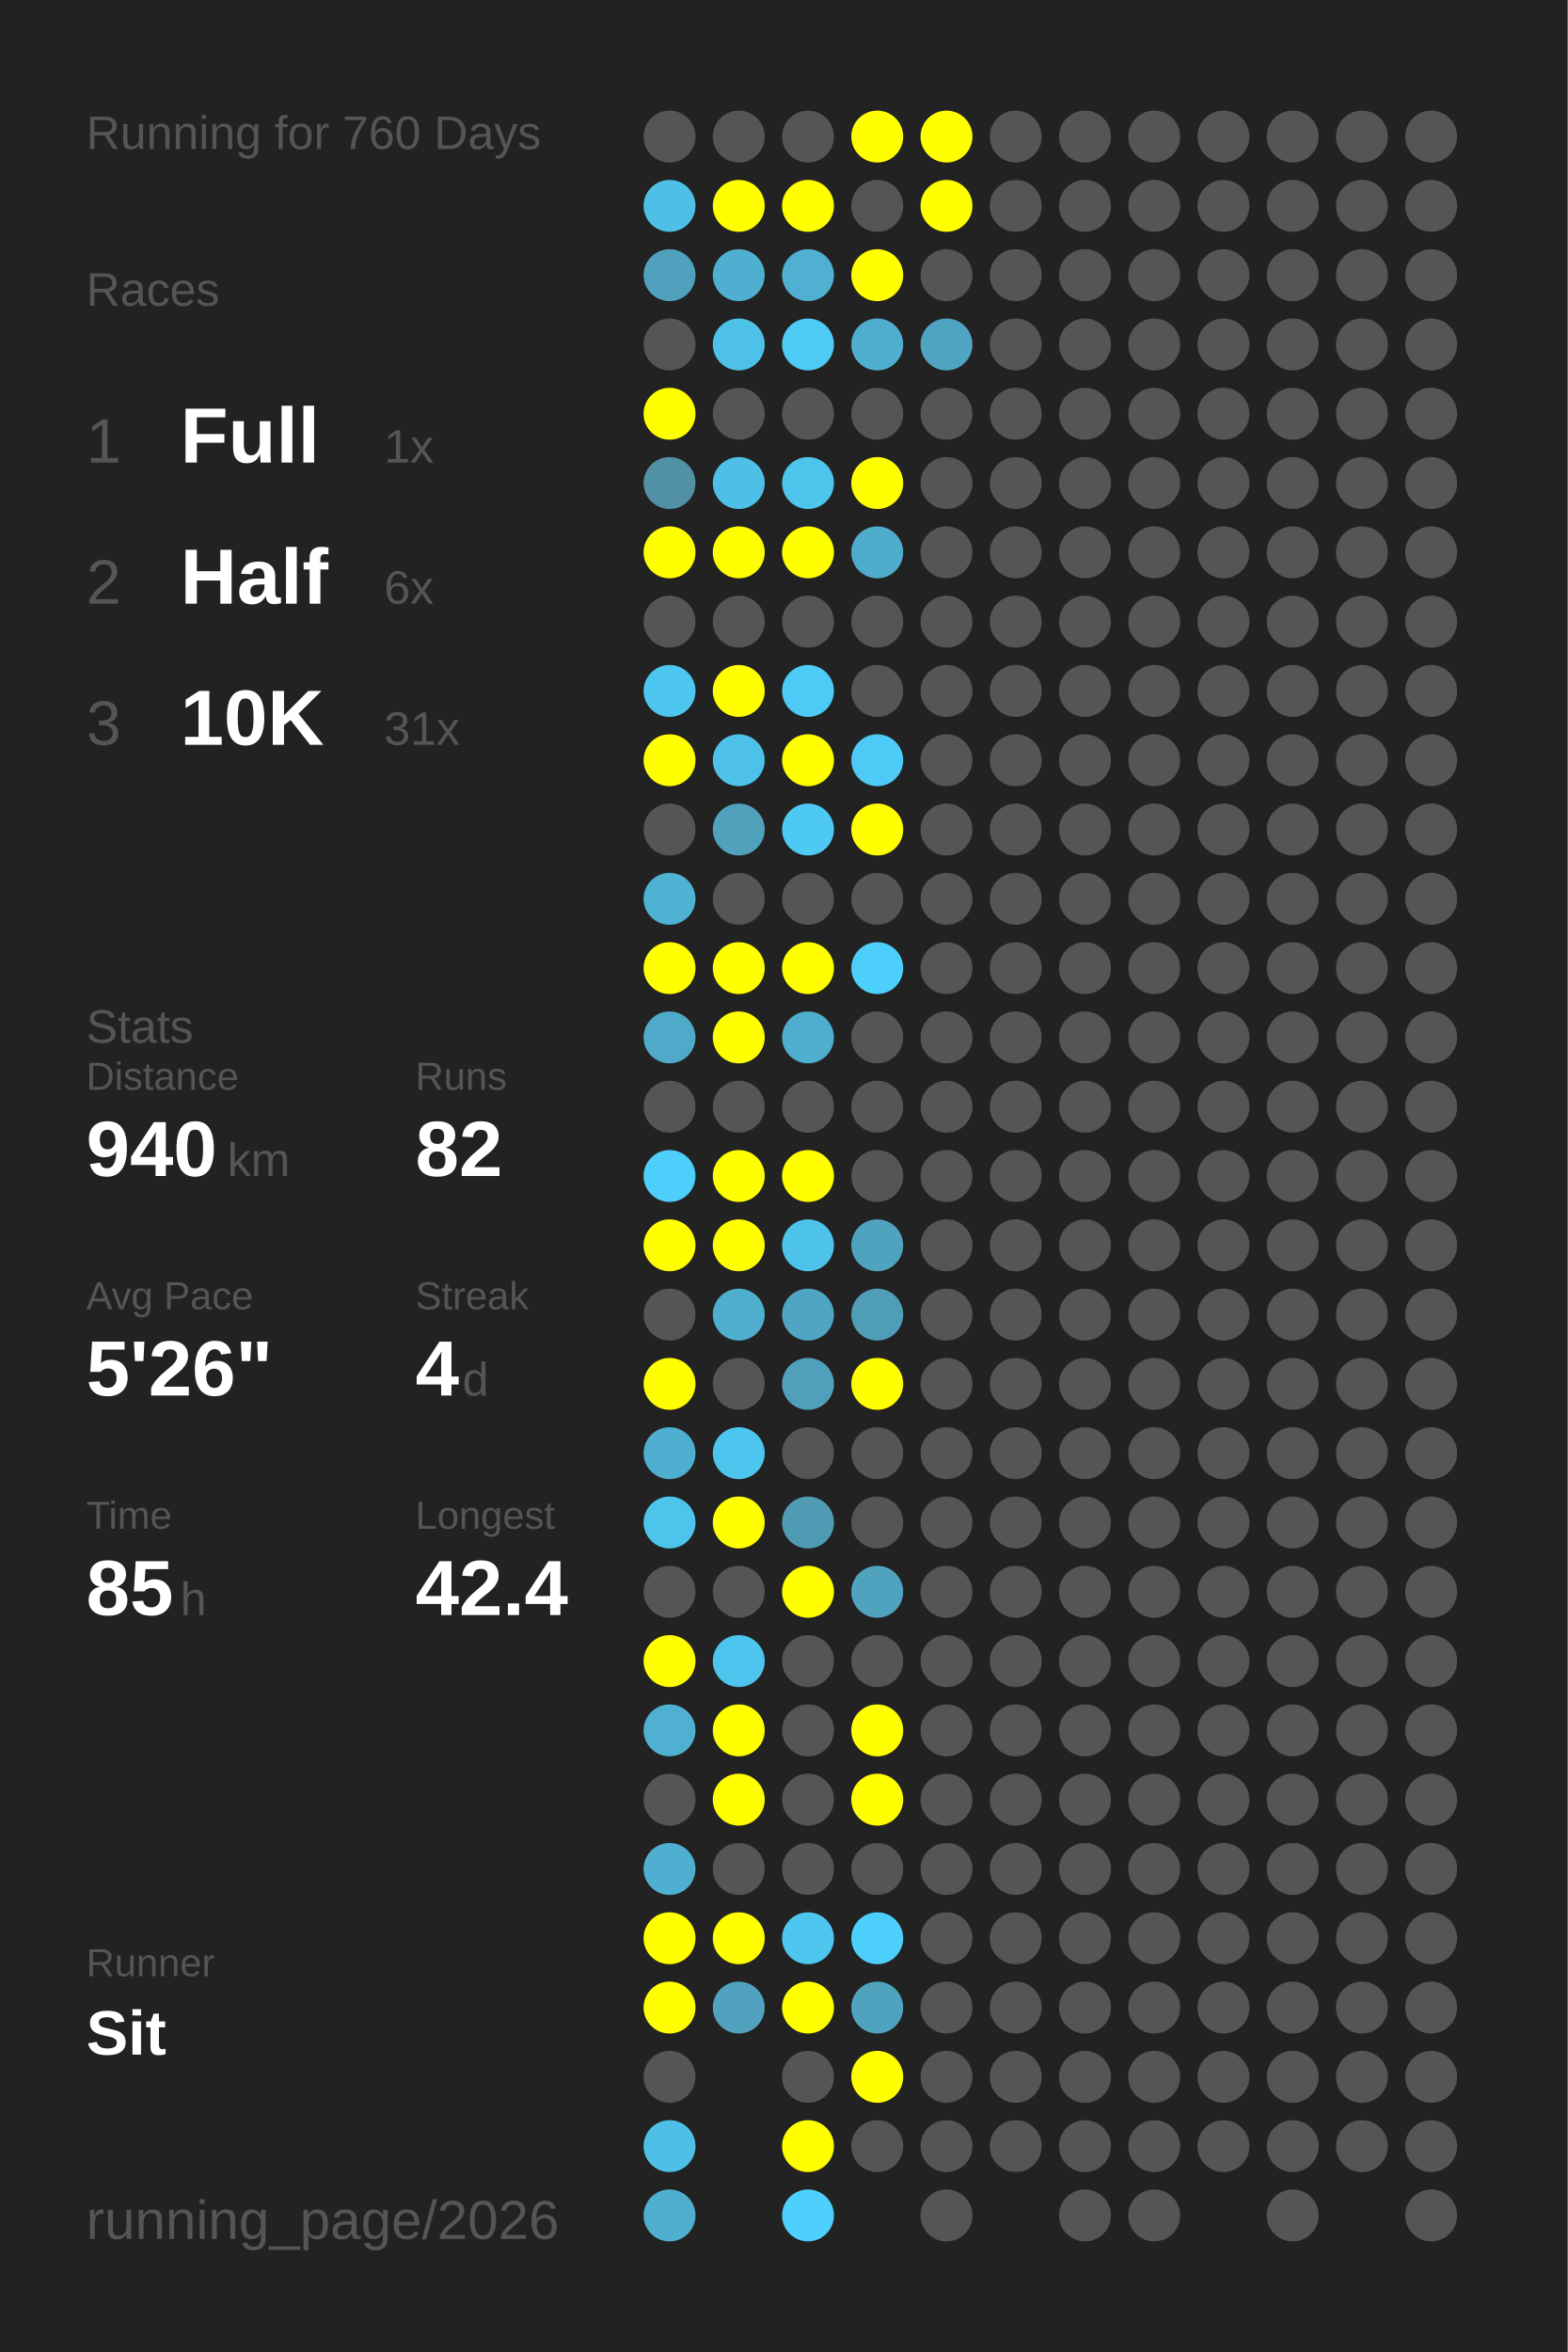
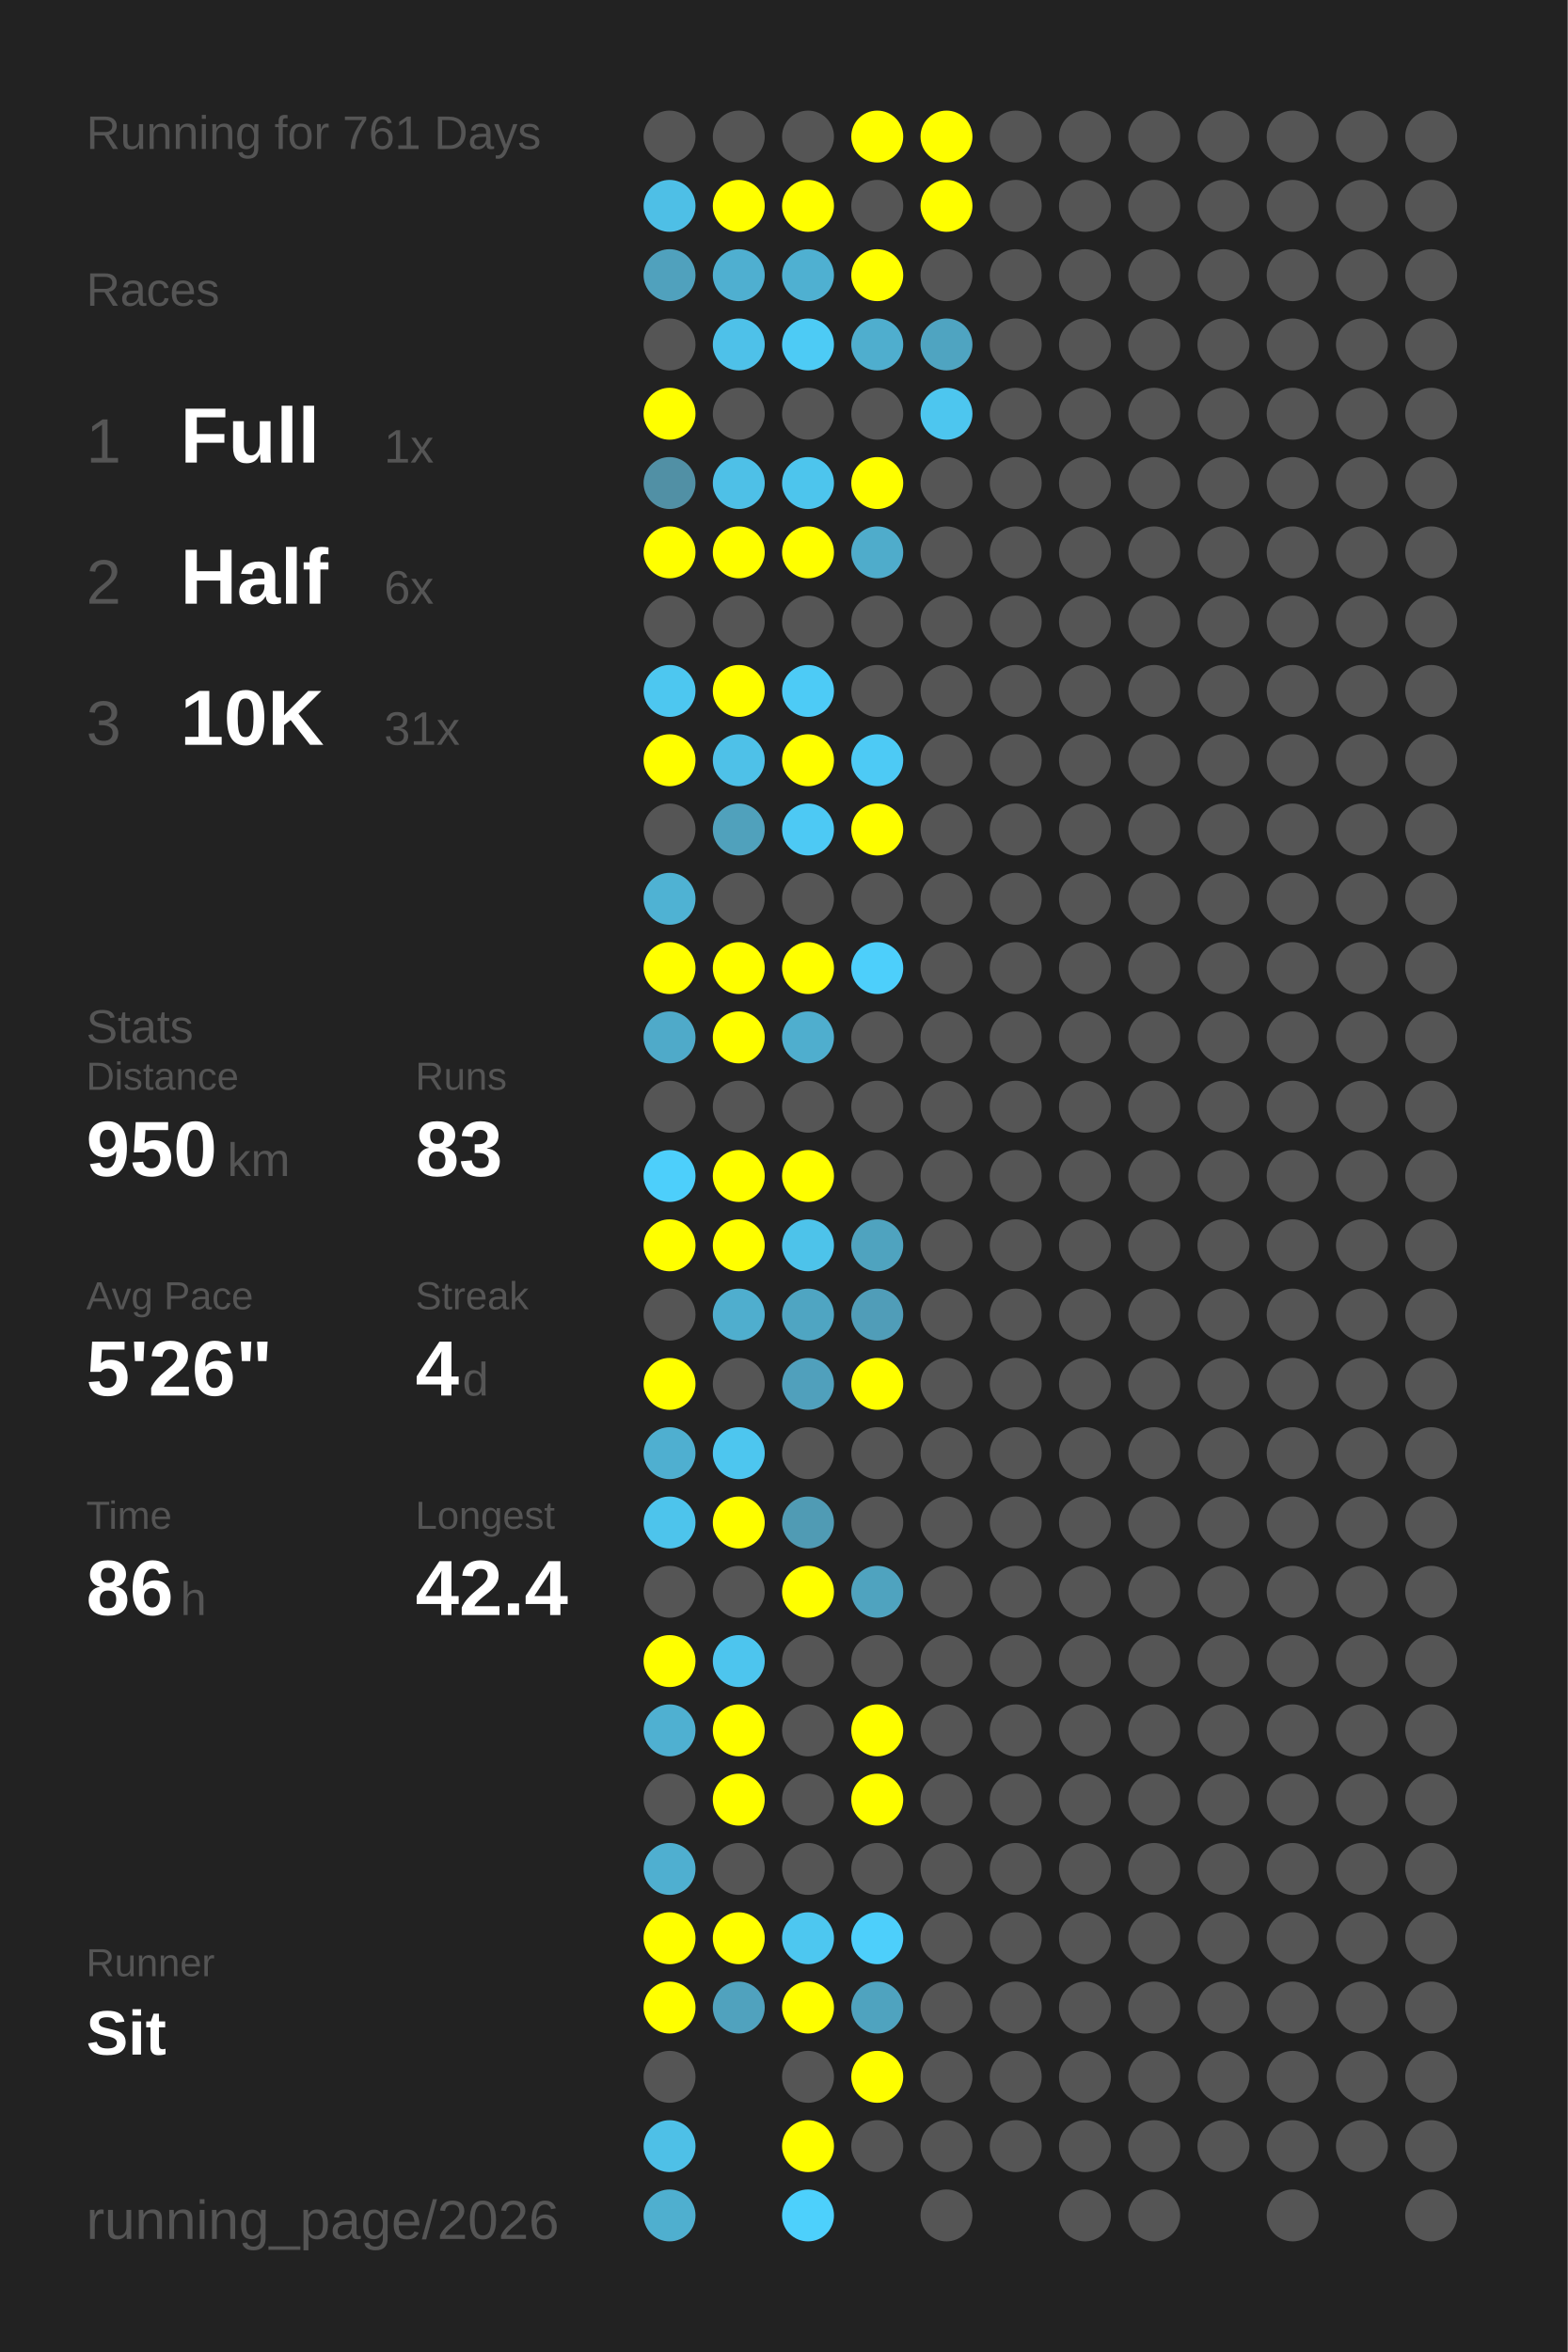
<svg xmlns="http://www.w3.org/2000/svg" baseProfile="full" height="300mm" version="1.1" viewBox="0,0,200,300" width="200mm">
  <defs />
  <rect fill="#222222" height="300" width="200" x="0" y="0" />
-   <text fill="#555555" style="font-size:6px; font-family:Arial;" x="11" y="19">Running for 760 Days</text>
+   <text fill="#555555" style="font-size:6px; font-family:Arial;" x="11" y="19">Running for 761 Days</text>
  <text fill="#555555" style="font-size:6px; font-family:Arial;" x="11" y="39">Races</text>
  <text fill="#555555" style="font-size:8px; font-family:Arial;" x="11" y="59">1</text>
  <text fill="#FFFFFF" style="font-size:10px; font-family:Arial; font-weight:bold;" x="23" y="59">Full</text>
  <text fill="#555555" style="font-size:6px; font-family:Arial;" x="49" y="59">1x</text>
  <text fill="#555555" style="font-size:8px; font-family:Arial;" x="11" y="77">2</text>
  <text fill="#FFFFFF" style="font-size:10px; font-family:Arial; font-weight:bold;" x="23" y="77">Half</text>
  <text fill="#555555" style="font-size:6px; font-family:Arial;" x="49" y="77">6x</text>
  <text fill="#555555" style="font-size:8px; font-family:Arial;" x="11" y="95">3</text>
  <text fill="#FFFFFF" style="font-size:10px; font-family:Arial; font-weight:bold;" x="23" y="95">10K</text>
  <text fill="#555555" style="font-size:6px; font-family:Arial;" x="49" y="95">31x</text>
  <text fill="#555555" style="font-size:6px; font-family:Arial;" x="11" y="133">Stats</text>
  <text fill="#555555" style="font-size:5px; font-family:Arial;" x="11" y="139">Distance</text>
-   <text fill="#FFFFFF" style="font-size:10px; font-family:Arial; font-weight:bold;" x="11" y="150">940</text>
+   <text fill="#FFFFFF" style="font-size:10px; font-family:Arial; font-weight:bold;" x="11" y="150">950</text>
  <text fill="#555555" style="font-size:6px; font-family:Arial;" x="29" y="150">km</text>
  <text fill="#555555" style="font-size:5px; font-family:Arial;" x="53" y="139">Runs</text>
-   <text fill="#FFFFFF" style="font-size:10px; font-family:Arial; font-weight:bold;" x="53" y="150">82</text>
+   <text fill="#FFFFFF" style="font-size:10px; font-family:Arial; font-weight:bold;" x="53" y="150">83</text>
  <text fill="#555555" style="font-size:5px; font-family:Arial;" x="11" y="167">Avg Pace</text>
  <text fill="#FFFFFF" style="font-size:10px; font-family:Arial; font-weight:bold;" x="11" y="178">5'26"</text>
  <text fill="#555555" style="font-size:5px; font-family:Arial;" x="53" y="167">Streak</text>
  <text fill="#FFFFFF" style="font-size:10px; font-family:Arial; font-weight:bold;" x="53" y="178">4</text>
  <text fill="#555555" style="font-size:6px; font-family:Arial;" x="59" y="178">d</text>
  <text fill="#555555" style="font-size:5px; font-family:Arial;" x="11" y="195">Time</text>
-   <text fill="#FFFFFF" style="font-size:10px; font-family:Arial; font-weight:bold;" x="11" y="206">85</text>
+   <text fill="#FFFFFF" style="font-size:10px; font-family:Arial; font-weight:bold;" x="11" y="206">86</text>
  <text fill="#555555" style="font-size:6px; font-family:Arial;" x="23" y="206">h</text>
  <text fill="#555555" style="font-size:5px; font-family:Arial;" x="53" y="195">Longest</text>
  <text fill="#FFFFFF" style="font-size:10px; font-family:Arial; font-weight:bold;" x="53" y="206">42.4</text>
  <text fill="#555555" style="font-size:5px; font-family:Arial;" x="11" y="252.065">Runner</text>
  <text fill="#FFFFFF" style="font-size:8px; font-family:Arial; font-weight:bold;" x="11" y="262.065">Sit</text>
  <text fill="#555555" style="font-size:7px; font-family:Arial;" x="11" y="285.581">running_page/2026</text>
  <circle cx="85.417" cy="17.419" fill="#555555" r="3.312" />
  <circle cx="85.417" cy="26.258" fill="#4ebfe6" r="3.312" />
  <circle cx="85.417" cy="35.097" fill="#50a1bd" r="3.312" />
  <circle cx="85.417" cy="43.935" fill="#555555" r="3.312" />
  <circle cx="85.417" cy="52.774" fill="#FFFF00" r="3.312" />
  <circle cx="85.417" cy="61.613" fill="#5190a5" r="3.312" />
  <circle cx="85.417" cy="70.452" fill="#FFFF00" r="3.312" />
  <circle cx="85.417" cy="79.29" fill="#555555" r="3.312" />
  <circle cx="85.417" cy="88.129" fill="#4dc7f0" r="3.312" />
  <circle cx="85.417" cy="96.968" fill="#FFFF00" r="3.312" />
  <circle cx="85.417" cy="105.806" fill="#555555" r="3.312" />
  <circle cx="85.417" cy="114.645" fill="#4fb2d3" r="3.312" />
  <circle cx="85.417" cy="123.484" fill="#FFFF00" r="3.312" />
  <circle cx="85.417" cy="132.323" fill="#4faac9" r="3.312" />
  <circle cx="85.417" cy="141.161" fill="#555555" r="3.312" />
  <circle cx="85.417" cy="150" fill="#4dcffb" r="3.312" />
  <circle cx="85.417" cy="158.839" fill="#FFFF00" r="3.312" />
  <circle cx="85.417" cy="167.677" fill="#555555" r="3.312" />
  <circle cx="85.417" cy="176.516" fill="#FFFF00" r="3.312" />
  <circle cx="85.417" cy="185.355" fill="#4fafd0" r="3.312" />
  <circle cx="85.417" cy="194.194" fill="#4dc4ec" r="3.312" />
  <circle cx="85.417" cy="203.032" fill="#555555" r="3.312" />
  <circle cx="85.417" cy="211.871" fill="#FFFF00" r="3.312" />
  <circle cx="85.417" cy="220.71" fill="#4fb0d1" r="3.312" />
  <circle cx="85.417" cy="229.548" fill="#555555" r="3.312" />
  <circle cx="85.417" cy="238.387" fill="#4fafd0" r="3.312" />
  <circle cx="85.417" cy="247.226" fill="#FFFF00" r="3.312" />
  <circle cx="85.417" cy="256.065" fill="#FFFF00" r="3.312" />
  <circle cx="85.417" cy="264.903" fill="#555555" r="3.312" />
  <circle cx="85.417" cy="273.742" fill="#4ec0e7" r="3.312" />
  <circle cx="85.417" cy="282.581" fill="#4fafcf" r="3.312" />
  <circle cx="94.25" cy="17.419" fill="#555555" r="3.312" />
  <circle cx="94.25" cy="26.258" fill="#FFFF00" r="3.312" />
  <circle cx="94.25" cy="35.097" fill="#4fafd0" r="3.312" />
  <circle cx="94.25" cy="43.935" fill="#4ec1e9" r="3.312" />
  <circle cx="94.25" cy="52.774" fill="#555555" r="3.312" />
  <circle cx="94.25" cy="61.613" fill="#4ec0e7" r="3.312" />
  <circle cx="94.25" cy="70.452" fill="#FFFF00" r="3.312" />
  <circle cx="94.25" cy="79.29" fill="#555555" r="3.312" />
  <circle cx="94.25" cy="88.129" fill="#FFFF00" r="3.312" />
  <circle cx="94.25" cy="96.968" fill="#4ec1e8" r="3.312" />
  <circle cx="94.25" cy="105.806" fill="#50a1bc" r="3.312" />
  <circle cx="94.25" cy="114.645" fill="#555555" r="3.312" />
  <circle cx="94.25" cy="123.484" fill="#FFFF00" r="3.312" />
  <circle cx="94.25" cy="132.323" fill="#FFFF00" r="3.312" />
  <circle cx="94.25" cy="141.161" fill="#555555" r="3.312" />
  <circle cx="94.25" cy="150" fill="#FFFF00" r="3.312" />
  <circle cx="94.25" cy="158.839" fill="#FFFF00" r="3.312" />
  <circle cx="94.25" cy="167.677" fill="#4faece" r="3.312" />
  <circle cx="94.25" cy="176.516" fill="#555555" r="3.312" />
  <circle cx="94.25" cy="185.355" fill="#4dc6ef" r="3.312" />
  <circle cx="94.25" cy="194.194" fill="#FFFF00" r="3.312" />
  <circle cx="94.25" cy="203.032" fill="#555555" r="3.312" />
  <circle cx="94.25" cy="211.871" fill="#4dc5ee" r="3.312" />
  <circle cx="94.25" cy="220.71" fill="#FFFF00" r="3.312" />
  <circle cx="94.25" cy="229.548" fill="#FFFF00" r="3.312" />
  <circle cx="94.25" cy="238.387" fill="#555555" r="3.312" />
  <circle cx="94.25" cy="247.226" fill="#FFFF00" r="3.312" />
  <circle cx="94.25" cy="256.065" fill="#50a2be" r="3.312" />
  <circle cx="103.083" cy="17.419" fill="#555555" r="3.312" />
  <circle cx="103.083" cy="26.258" fill="#FFFF00" r="3.312" />
  <circle cx="103.083" cy="35.097" fill="#4fb0d1" r="3.312" />
  <circle cx="103.083" cy="43.935" fill="#4dcbf5" r="3.312" />
  <circle cx="103.083" cy="52.774" fill="#555555" r="3.312" />
  <circle cx="103.083" cy="61.613" fill="#4dc5ed" r="3.312" />
  <circle cx="103.083" cy="70.452" fill="#FFFF00" r="3.312" />
  <circle cx="103.083" cy="79.29" fill="#555555" r="3.312" />
  <circle cx="103.083" cy="88.129" fill="#4dcbf6" r="3.312" />
  <circle cx="103.083" cy="96.968" fill="#FFFF00" r="3.312" />
  <circle cx="103.083" cy="105.806" fill="#4dc9f4" r="3.312" />
  <circle cx="103.083" cy="114.645" fill="#555555" r="3.312" />
  <circle cx="103.083" cy="123.484" fill="#FFFF00" r="3.312" />
  <circle cx="103.083" cy="132.323" fill="#4faece" r="3.312" />
  <circle cx="103.083" cy="141.161" fill="#555555" r="3.312" />
  <circle cx="103.083" cy="150" fill="#FFFF00" r="3.312" />
  <circle cx="103.083" cy="158.839" fill="#4dc3ea" r="3.312" />
  <circle cx="103.083" cy="167.677" fill="#4fa5c2" r="3.312" />
  <circle cx="103.083" cy="176.516" fill="#50a0bc" r="3.312" />
  <circle cx="103.083" cy="185.355" fill="#555555" r="3.312" />
  <circle cx="103.083" cy="194.194" fill="#509bb4" r="3.312" />
  <circle cx="103.083" cy="203.032" fill="#FFFF00" r="3.312" />
  <circle cx="103.083" cy="211.871" fill="#555555" r="3.312" />
  <circle cx="103.083" cy="220.71" fill="#555555" r="3.312" />
  <circle cx="103.083" cy="229.548" fill="#555555" r="3.312" />
  <circle cx="103.083" cy="238.387" fill="#555555" r="3.312" />
  <circle cx="103.083" cy="247.226" fill="#4dc7f0" r="3.312" />
  <circle cx="103.083" cy="256.065" fill="#FFFF00" r="3.312" />
  <circle cx="103.083" cy="264.903" fill="#555555" r="3.312" />
  <circle cx="103.083" cy="273.742" fill="#FFFF00" r="3.312" />
  <circle cx="103.083" cy="282.581" fill="#4dd0fc" r="3.312" />
  <circle cx="111.917" cy="17.419" fill="#FFFF00" r="3.312" />
  <circle cx="111.917" cy="26.258" fill="#555555" r="3.312" />
  <circle cx="111.917" cy="35.097" fill="#FFFF00" r="3.312" />
  <circle cx="111.917" cy="43.935" fill="#4faece" r="3.312" />
  <circle cx="111.917" cy="52.774" fill="#555555" r="3.312" />
  <circle cx="111.917" cy="61.613" fill="#FFFF00" r="3.312" />
  <circle cx="111.917" cy="70.452" fill="#4faccb" r="3.312" />
  <circle cx="111.917" cy="79.29" fill="#555555" r="3.312" />
  <circle cx="111.917" cy="88.129" fill="#555555" r="3.312" />
  <circle cx="111.917" cy="96.968" fill="#4dcaf5" r="3.312" />
  <circle cx="111.917" cy="105.806" fill="#FFFF00" r="3.312" />
  <circle cx="111.917" cy="114.645" fill="#555555" r="3.312" />
  <circle cx="111.917" cy="123.484" fill="#4dcffb" r="3.312" />
  <circle cx="111.917" cy="132.323" fill="#555555" r="3.312" />
  <circle cx="111.917" cy="141.161" fill="#555555" r="3.312" />
  <circle cx="111.917" cy="150" fill="#555555" r="3.312" />
  <circle cx="111.917" cy="158.839" fill="#4fa3bf" r="3.312" />
  <circle cx="111.917" cy="167.677" fill="#509db8" r="3.312" />
  <circle cx="111.917" cy="176.516" fill="#FFFF00" r="3.312" />
  <circle cx="111.917" cy="185.355" fill="#555555" r="3.312" />
  <circle cx="111.917" cy="194.194" fill="#555555" r="3.312" />
  <circle cx="111.917" cy="203.032" fill="#4fa3bf" r="3.312" />
  <circle cx="111.917" cy="211.871" fill="#555555" r="3.312" />
  <circle cx="111.917" cy="220.71" fill="#FFFF00" r="3.312" />
  <circle cx="111.917" cy="229.548" fill="#FFFF00" r="3.312" />
  <circle cx="111.917" cy="238.387" fill="#555555" r="3.312" />
  <circle cx="111.917" cy="247.226" fill="#4dcffb" r="3.312" />
  <circle cx="111.917" cy="256.065" fill="#4fa3bf" r="3.312" />
  <circle cx="111.917" cy="264.903" fill="#FFFF00" r="3.312" />
  <circle cx="111.917" cy="273.742" fill="#555555" r="3.312" />
  <circle cx="120.75" cy="17.419" fill="#FFFF00" r="3.312" />
  <circle cx="120.75" cy="26.258" fill="#FFFF00" r="3.312" />
  <circle cx="120.75" cy="35.097" fill="#555555" r="3.312" />
  <circle cx="120.75" cy="43.935" fill="#4fa4c1" r="3.312" />
-   <circle cx="120.75" cy="52.774" fill="#555555" r="3.312" />
+   <circle cx="120.75" cy="52.774" fill="#4dc6ef" r="3.312" />
  <circle cx="120.75" cy="61.613" fill="#555555" r="3.312" />
  <circle cx="120.75" cy="70.452" fill="#555555" r="3.312" />
  <circle cx="120.75" cy="79.29" fill="#555555" r="3.312" />
  <circle cx="120.75" cy="88.129" fill="#555555" r="3.312" />
  <circle cx="120.75" cy="96.968" fill="#555555" r="3.312" />
  <circle cx="120.75" cy="105.806" fill="#555555" r="3.312" />
  <circle cx="120.75" cy="114.645" fill="#555555" r="3.312" />
  <circle cx="120.75" cy="123.484" fill="#555555" r="3.312" />
  <circle cx="120.75" cy="132.323" fill="#555555" r="3.312" />
  <circle cx="120.75" cy="141.161" fill="#555555" r="3.312" />
  <circle cx="120.75" cy="150" fill="#555555" r="3.312" />
  <circle cx="120.75" cy="158.839" fill="#555555" r="3.312" />
  <circle cx="120.75" cy="167.677" fill="#555555" r="3.312" />
  <circle cx="120.75" cy="176.516" fill="#555555" r="3.312" />
  <circle cx="120.75" cy="185.355" fill="#555555" r="3.312" />
  <circle cx="120.75" cy="194.194" fill="#555555" r="3.312" />
  <circle cx="120.75" cy="203.032" fill="#555555" r="3.312" />
  <circle cx="120.75" cy="211.871" fill="#555555" r="3.312" />
  <circle cx="120.75" cy="220.71" fill="#555555" r="3.312" />
  <circle cx="120.75" cy="229.548" fill="#555555" r="3.312" />
  <circle cx="120.75" cy="238.387" fill="#555555" r="3.312" />
  <circle cx="120.75" cy="247.226" fill="#555555" r="3.312" />
  <circle cx="120.75" cy="256.065" fill="#555555" r="3.312" />
  <circle cx="120.75" cy="264.903" fill="#555555" r="3.312" />
  <circle cx="120.75" cy="273.742" fill="#555555" r="3.312" />
  <circle cx="120.75" cy="282.581" fill="#555555" r="3.312" />
  <circle cx="129.583" cy="17.419" fill="#555555" r="3.312" />
  <circle cx="129.583" cy="26.258" fill="#555555" r="3.312" />
  <circle cx="129.583" cy="35.097" fill="#555555" r="3.312" />
  <circle cx="129.583" cy="43.935" fill="#555555" r="3.312" />
  <circle cx="129.583" cy="52.774" fill="#555555" r="3.312" />
  <circle cx="129.583" cy="61.613" fill="#555555" r="3.312" />
  <circle cx="129.583" cy="70.452" fill="#555555" r="3.312" />
  <circle cx="129.583" cy="79.29" fill="#555555" r="3.312" />
  <circle cx="129.583" cy="88.129" fill="#555555" r="3.312" />
  <circle cx="129.583" cy="96.968" fill="#555555" r="3.312" />
  <circle cx="129.583" cy="105.806" fill="#555555" r="3.312" />
  <circle cx="129.583" cy="114.645" fill="#555555" r="3.312" />
  <circle cx="129.583" cy="123.484" fill="#555555" r="3.312" />
  <circle cx="129.583" cy="132.323" fill="#555555" r="3.312" />
  <circle cx="129.583" cy="141.161" fill="#555555" r="3.312" />
  <circle cx="129.583" cy="150" fill="#555555" r="3.312" />
  <circle cx="129.583" cy="158.839" fill="#555555" r="3.312" />
  <circle cx="129.583" cy="167.677" fill="#555555" r="3.312" />
  <circle cx="129.583" cy="176.516" fill="#555555" r="3.312" />
  <circle cx="129.583" cy="185.355" fill="#555555" r="3.312" />
  <circle cx="129.583" cy="194.194" fill="#555555" r="3.312" />
  <circle cx="129.583" cy="203.032" fill="#555555" r="3.312" />
  <circle cx="129.583" cy="211.871" fill="#555555" r="3.312" />
  <circle cx="129.583" cy="220.71" fill="#555555" r="3.312" />
  <circle cx="129.583" cy="229.548" fill="#555555" r="3.312" />
  <circle cx="129.583" cy="238.387" fill="#555555" r="3.312" />
  <circle cx="129.583" cy="247.226" fill="#555555" r="3.312" />
  <circle cx="129.583" cy="256.065" fill="#555555" r="3.312" />
  <circle cx="129.583" cy="264.903" fill="#555555" r="3.312" />
  <circle cx="129.583" cy="273.742" fill="#555555" r="3.312" />
  <circle cx="138.417" cy="17.419" fill="#555555" r="3.312" />
  <circle cx="138.417" cy="26.258" fill="#555555" r="3.312" />
  <circle cx="138.417" cy="35.097" fill="#555555" r="3.312" />
  <circle cx="138.417" cy="43.935" fill="#555555" r="3.312" />
  <circle cx="138.417" cy="52.774" fill="#555555" r="3.312" />
  <circle cx="138.417" cy="61.613" fill="#555555" r="3.312" />
  <circle cx="138.417" cy="70.452" fill="#555555" r="3.312" />
  <circle cx="138.417" cy="79.29" fill="#555555" r="3.312" />
  <circle cx="138.417" cy="88.129" fill="#555555" r="3.312" />
  <circle cx="138.417" cy="96.968" fill="#555555" r="3.312" />
  <circle cx="138.417" cy="105.806" fill="#555555" r="3.312" />
  <circle cx="138.417" cy="114.645" fill="#555555" r="3.312" />
  <circle cx="138.417" cy="123.484" fill="#555555" r="3.312" />
  <circle cx="138.417" cy="132.323" fill="#555555" r="3.312" />
  <circle cx="138.417" cy="141.161" fill="#555555" r="3.312" />
  <circle cx="138.417" cy="150" fill="#555555" r="3.312" />
  <circle cx="138.417" cy="158.839" fill="#555555" r="3.312" />
  <circle cx="138.417" cy="167.677" fill="#555555" r="3.312" />
  <circle cx="138.417" cy="176.516" fill="#555555" r="3.312" />
  <circle cx="138.417" cy="185.355" fill="#555555" r="3.312" />
  <circle cx="138.417" cy="194.194" fill="#555555" r="3.312" />
  <circle cx="138.417" cy="203.032" fill="#555555" r="3.312" />
  <circle cx="138.417" cy="211.871" fill="#555555" r="3.312" />
  <circle cx="138.417" cy="220.71" fill="#555555" r="3.312" />
  <circle cx="138.417" cy="229.548" fill="#555555" r="3.312" />
  <circle cx="138.417" cy="238.387" fill="#555555" r="3.312" />
  <circle cx="138.417" cy="247.226" fill="#555555" r="3.312" />
  <circle cx="138.417" cy="256.065" fill="#555555" r="3.312" />
  <circle cx="138.417" cy="264.903" fill="#555555" r="3.312" />
  <circle cx="138.417" cy="273.742" fill="#555555" r="3.312" />
  <circle cx="138.417" cy="282.581" fill="#555555" r="3.312" />
  <circle cx="147.25" cy="17.419" fill="#555555" r="3.312" />
  <circle cx="147.25" cy="26.258" fill="#555555" r="3.312" />
  <circle cx="147.25" cy="35.097" fill="#555555" r="3.312" />
  <circle cx="147.25" cy="43.935" fill="#555555" r="3.312" />
  <circle cx="147.25" cy="52.774" fill="#555555" r="3.312" />
  <circle cx="147.25" cy="61.613" fill="#555555" r="3.312" />
  <circle cx="147.25" cy="70.452" fill="#555555" r="3.312" />
  <circle cx="147.25" cy="79.29" fill="#555555" r="3.312" />
  <circle cx="147.25" cy="88.129" fill="#555555" r="3.312" />
  <circle cx="147.25" cy="96.968" fill="#555555" r="3.312" />
  <circle cx="147.25" cy="105.806" fill="#555555" r="3.312" />
  <circle cx="147.25" cy="114.645" fill="#555555" r="3.312" />
  <circle cx="147.25" cy="123.484" fill="#555555" r="3.312" />
  <circle cx="147.25" cy="132.323" fill="#555555" r="3.312" />
  <circle cx="147.25" cy="141.161" fill="#555555" r="3.312" />
  <circle cx="147.25" cy="150" fill="#555555" r="3.312" />
  <circle cx="147.25" cy="158.839" fill="#555555" r="3.312" />
  <circle cx="147.25" cy="167.677" fill="#555555" r="3.312" />
  <circle cx="147.25" cy="176.516" fill="#555555" r="3.312" />
  <circle cx="147.25" cy="185.355" fill="#555555" r="3.312" />
  <circle cx="147.25" cy="194.194" fill="#555555" r="3.312" />
  <circle cx="147.25" cy="203.032" fill="#555555" r="3.312" />
  <circle cx="147.25" cy="211.871" fill="#555555" r="3.312" />
  <circle cx="147.25" cy="220.71" fill="#555555" r="3.312" />
  <circle cx="147.25" cy="229.548" fill="#555555" r="3.312" />
  <circle cx="147.25" cy="238.387" fill="#555555" r="3.312" />
  <circle cx="147.25" cy="247.226" fill="#555555" r="3.312" />
  <circle cx="147.25" cy="256.065" fill="#555555" r="3.312" />
  <circle cx="147.25" cy="264.903" fill="#555555" r="3.312" />
  <circle cx="147.25" cy="273.742" fill="#555555" r="3.312" />
  <circle cx="147.25" cy="282.581" fill="#555555" r="3.312" />
  <circle cx="156.083" cy="17.419" fill="#555555" r="3.312" />
  <circle cx="156.083" cy="26.258" fill="#555555" r="3.312" />
  <circle cx="156.083" cy="35.097" fill="#555555" r="3.312" />
  <circle cx="156.083" cy="43.935" fill="#555555" r="3.312" />
  <circle cx="156.083" cy="52.774" fill="#555555" r="3.312" />
  <circle cx="156.083" cy="61.613" fill="#555555" r="3.312" />
  <circle cx="156.083" cy="70.452" fill="#555555" r="3.312" />
  <circle cx="156.083" cy="79.29" fill="#555555" r="3.312" />
  <circle cx="156.083" cy="88.129" fill="#555555" r="3.312" />
  <circle cx="156.083" cy="96.968" fill="#555555" r="3.312" />
  <circle cx="156.083" cy="105.806" fill="#555555" r="3.312" />
  <circle cx="156.083" cy="114.645" fill="#555555" r="3.312" />
  <circle cx="156.083" cy="123.484" fill="#555555" r="3.312" />
  <circle cx="156.083" cy="132.323" fill="#555555" r="3.312" />
  <circle cx="156.083" cy="141.161" fill="#555555" r="3.312" />
  <circle cx="156.083" cy="150" fill="#555555" r="3.312" />
  <circle cx="156.083" cy="158.839" fill="#555555" r="3.312" />
  <circle cx="156.083" cy="167.677" fill="#555555" r="3.312" />
  <circle cx="156.083" cy="176.516" fill="#555555" r="3.312" />
  <circle cx="156.083" cy="185.355" fill="#555555" r="3.312" />
  <circle cx="156.083" cy="194.194" fill="#555555" r="3.312" />
  <circle cx="156.083" cy="203.032" fill="#555555" r="3.312" />
  <circle cx="156.083" cy="211.871" fill="#555555" r="3.312" />
  <circle cx="156.083" cy="220.71" fill="#555555" r="3.312" />
  <circle cx="156.083" cy="229.548" fill="#555555" r="3.312" />
  <circle cx="156.083" cy="238.387" fill="#555555" r="3.312" />
  <circle cx="156.083" cy="247.226" fill="#555555" r="3.312" />
  <circle cx="156.083" cy="256.065" fill="#555555" r="3.312" />
  <circle cx="156.083" cy="264.903" fill="#555555" r="3.312" />
  <circle cx="156.083" cy="273.742" fill="#555555" r="3.312" />
  <circle cx="164.917" cy="17.419" fill="#555555" r="3.312" />
  <circle cx="164.917" cy="26.258" fill="#555555" r="3.312" />
  <circle cx="164.917" cy="35.097" fill="#555555" r="3.312" />
  <circle cx="164.917" cy="43.935" fill="#555555" r="3.312" />
  <circle cx="164.917" cy="52.774" fill="#555555" r="3.312" />
  <circle cx="164.917" cy="61.613" fill="#555555" r="3.312" />
  <circle cx="164.917" cy="70.452" fill="#555555" r="3.312" />
  <circle cx="164.917" cy="79.29" fill="#555555" r="3.312" />
  <circle cx="164.917" cy="88.129" fill="#555555" r="3.312" />
  <circle cx="164.917" cy="96.968" fill="#555555" r="3.312" />
  <circle cx="164.917" cy="105.806" fill="#555555" r="3.312" />
  <circle cx="164.917" cy="114.645" fill="#555555" r="3.312" />
  <circle cx="164.917" cy="123.484" fill="#555555" r="3.312" />
  <circle cx="164.917" cy="132.323" fill="#555555" r="3.312" />
  <circle cx="164.917" cy="141.161" fill="#555555" r="3.312" />
  <circle cx="164.917" cy="150" fill="#555555" r="3.312" />
  <circle cx="164.917" cy="158.839" fill="#555555" r="3.312" />
  <circle cx="164.917" cy="167.677" fill="#555555" r="3.312" />
  <circle cx="164.917" cy="176.516" fill="#555555" r="3.312" />
  <circle cx="164.917" cy="185.355" fill="#555555" r="3.312" />
  <circle cx="164.917" cy="194.194" fill="#555555" r="3.312" />
  <circle cx="164.917" cy="203.032" fill="#555555" r="3.312" />
  <circle cx="164.917" cy="211.871" fill="#555555" r="3.312" />
  <circle cx="164.917" cy="220.71" fill="#555555" r="3.312" />
  <circle cx="164.917" cy="229.548" fill="#555555" r="3.312" />
  <circle cx="164.917" cy="238.387" fill="#555555" r="3.312" />
  <circle cx="164.917" cy="247.226" fill="#555555" r="3.312" />
  <circle cx="164.917" cy="256.065" fill="#555555" r="3.312" />
  <circle cx="164.917" cy="264.903" fill="#555555" r="3.312" />
  <circle cx="164.917" cy="273.742" fill="#555555" r="3.312" />
  <circle cx="164.917" cy="282.581" fill="#555555" r="3.312" />
  <circle cx="173.75" cy="17.419" fill="#555555" r="3.312" />
  <circle cx="173.75" cy="26.258" fill="#555555" r="3.312" />
  <circle cx="173.75" cy="35.097" fill="#555555" r="3.312" />
  <circle cx="173.75" cy="43.935" fill="#555555" r="3.312" />
  <circle cx="173.75" cy="52.774" fill="#555555" r="3.312" />
  <circle cx="173.75" cy="61.613" fill="#555555" r="3.312" />
  <circle cx="173.75" cy="70.452" fill="#555555" r="3.312" />
  <circle cx="173.75" cy="79.29" fill="#555555" r="3.312" />
  <circle cx="173.75" cy="88.129" fill="#555555" r="3.312" />
  <circle cx="173.75" cy="96.968" fill="#555555" r="3.312" />
  <circle cx="173.75" cy="105.806" fill="#555555" r="3.312" />
  <circle cx="173.75" cy="114.645" fill="#555555" r="3.312" />
  <circle cx="173.75" cy="123.484" fill="#555555" r="3.312" />
  <circle cx="173.75" cy="132.323" fill="#555555" r="3.312" />
  <circle cx="173.75" cy="141.161" fill="#555555" r="3.312" />
  <circle cx="173.75" cy="150" fill="#555555" r="3.312" />
  <circle cx="173.75" cy="158.839" fill="#555555" r="3.312" />
  <circle cx="173.75" cy="167.677" fill="#555555" r="3.312" />
  <circle cx="173.75" cy="176.516" fill="#555555" r="3.312" />
  <circle cx="173.75" cy="185.355" fill="#555555" r="3.312" />
  <circle cx="173.75" cy="194.194" fill="#555555" r="3.312" />
  <circle cx="173.75" cy="203.032" fill="#555555" r="3.312" />
  <circle cx="173.75" cy="211.871" fill="#555555" r="3.312" />
  <circle cx="173.75" cy="220.71" fill="#555555" r="3.312" />
  <circle cx="173.75" cy="229.548" fill="#555555" r="3.312" />
  <circle cx="173.75" cy="238.387" fill="#555555" r="3.312" />
  <circle cx="173.75" cy="247.226" fill="#555555" r="3.312" />
  <circle cx="173.75" cy="256.065" fill="#555555" r="3.312" />
  <circle cx="173.75" cy="264.903" fill="#555555" r="3.312" />
  <circle cx="173.75" cy="273.742" fill="#555555" r="3.312" />
  <circle cx="182.583" cy="17.419" fill="#555555" r="3.312" />
  <circle cx="182.583" cy="26.258" fill="#555555" r="3.312" />
  <circle cx="182.583" cy="35.097" fill="#555555" r="3.312" />
  <circle cx="182.583" cy="43.935" fill="#555555" r="3.312" />
  <circle cx="182.583" cy="52.774" fill="#555555" r="3.312" />
  <circle cx="182.583" cy="61.613" fill="#555555" r="3.312" />
  <circle cx="182.583" cy="70.452" fill="#555555" r="3.312" />
  <circle cx="182.583" cy="79.29" fill="#555555" r="3.312" />
  <circle cx="182.583" cy="88.129" fill="#555555" r="3.312" />
  <circle cx="182.583" cy="96.968" fill="#555555" r="3.312" />
  <circle cx="182.583" cy="105.806" fill="#555555" r="3.312" />
  <circle cx="182.583" cy="114.645" fill="#555555" r="3.312" />
  <circle cx="182.583" cy="123.484" fill="#555555" r="3.312" />
  <circle cx="182.583" cy="132.323" fill="#555555" r="3.312" />
  <circle cx="182.583" cy="141.161" fill="#555555" r="3.312" />
  <circle cx="182.583" cy="150" fill="#555555" r="3.312" />
  <circle cx="182.583" cy="158.839" fill="#555555" r="3.312" />
  <circle cx="182.583" cy="167.677" fill="#555555" r="3.312" />
  <circle cx="182.583" cy="176.516" fill="#555555" r="3.312" />
  <circle cx="182.583" cy="185.355" fill="#555555" r="3.312" />
  <circle cx="182.583" cy="194.194" fill="#555555" r="3.312" />
  <circle cx="182.583" cy="203.032" fill="#555555" r="3.312" />
  <circle cx="182.583" cy="211.871" fill="#555555" r="3.312" />
  <circle cx="182.583" cy="220.71" fill="#555555" r="3.312" />
  <circle cx="182.583" cy="229.548" fill="#555555" r="3.312" />
  <circle cx="182.583" cy="238.387" fill="#555555" r="3.312" />
  <circle cx="182.583" cy="247.226" fill="#555555" r="3.312" />
  <circle cx="182.583" cy="256.065" fill="#555555" r="3.312" />
  <circle cx="182.583" cy="264.903" fill="#555555" r="3.312" />
  <circle cx="182.583" cy="273.742" fill="#555555" r="3.312" />
  <circle cx="182.583" cy="282.581" fill="#555555" r="3.312" />
</svg>
